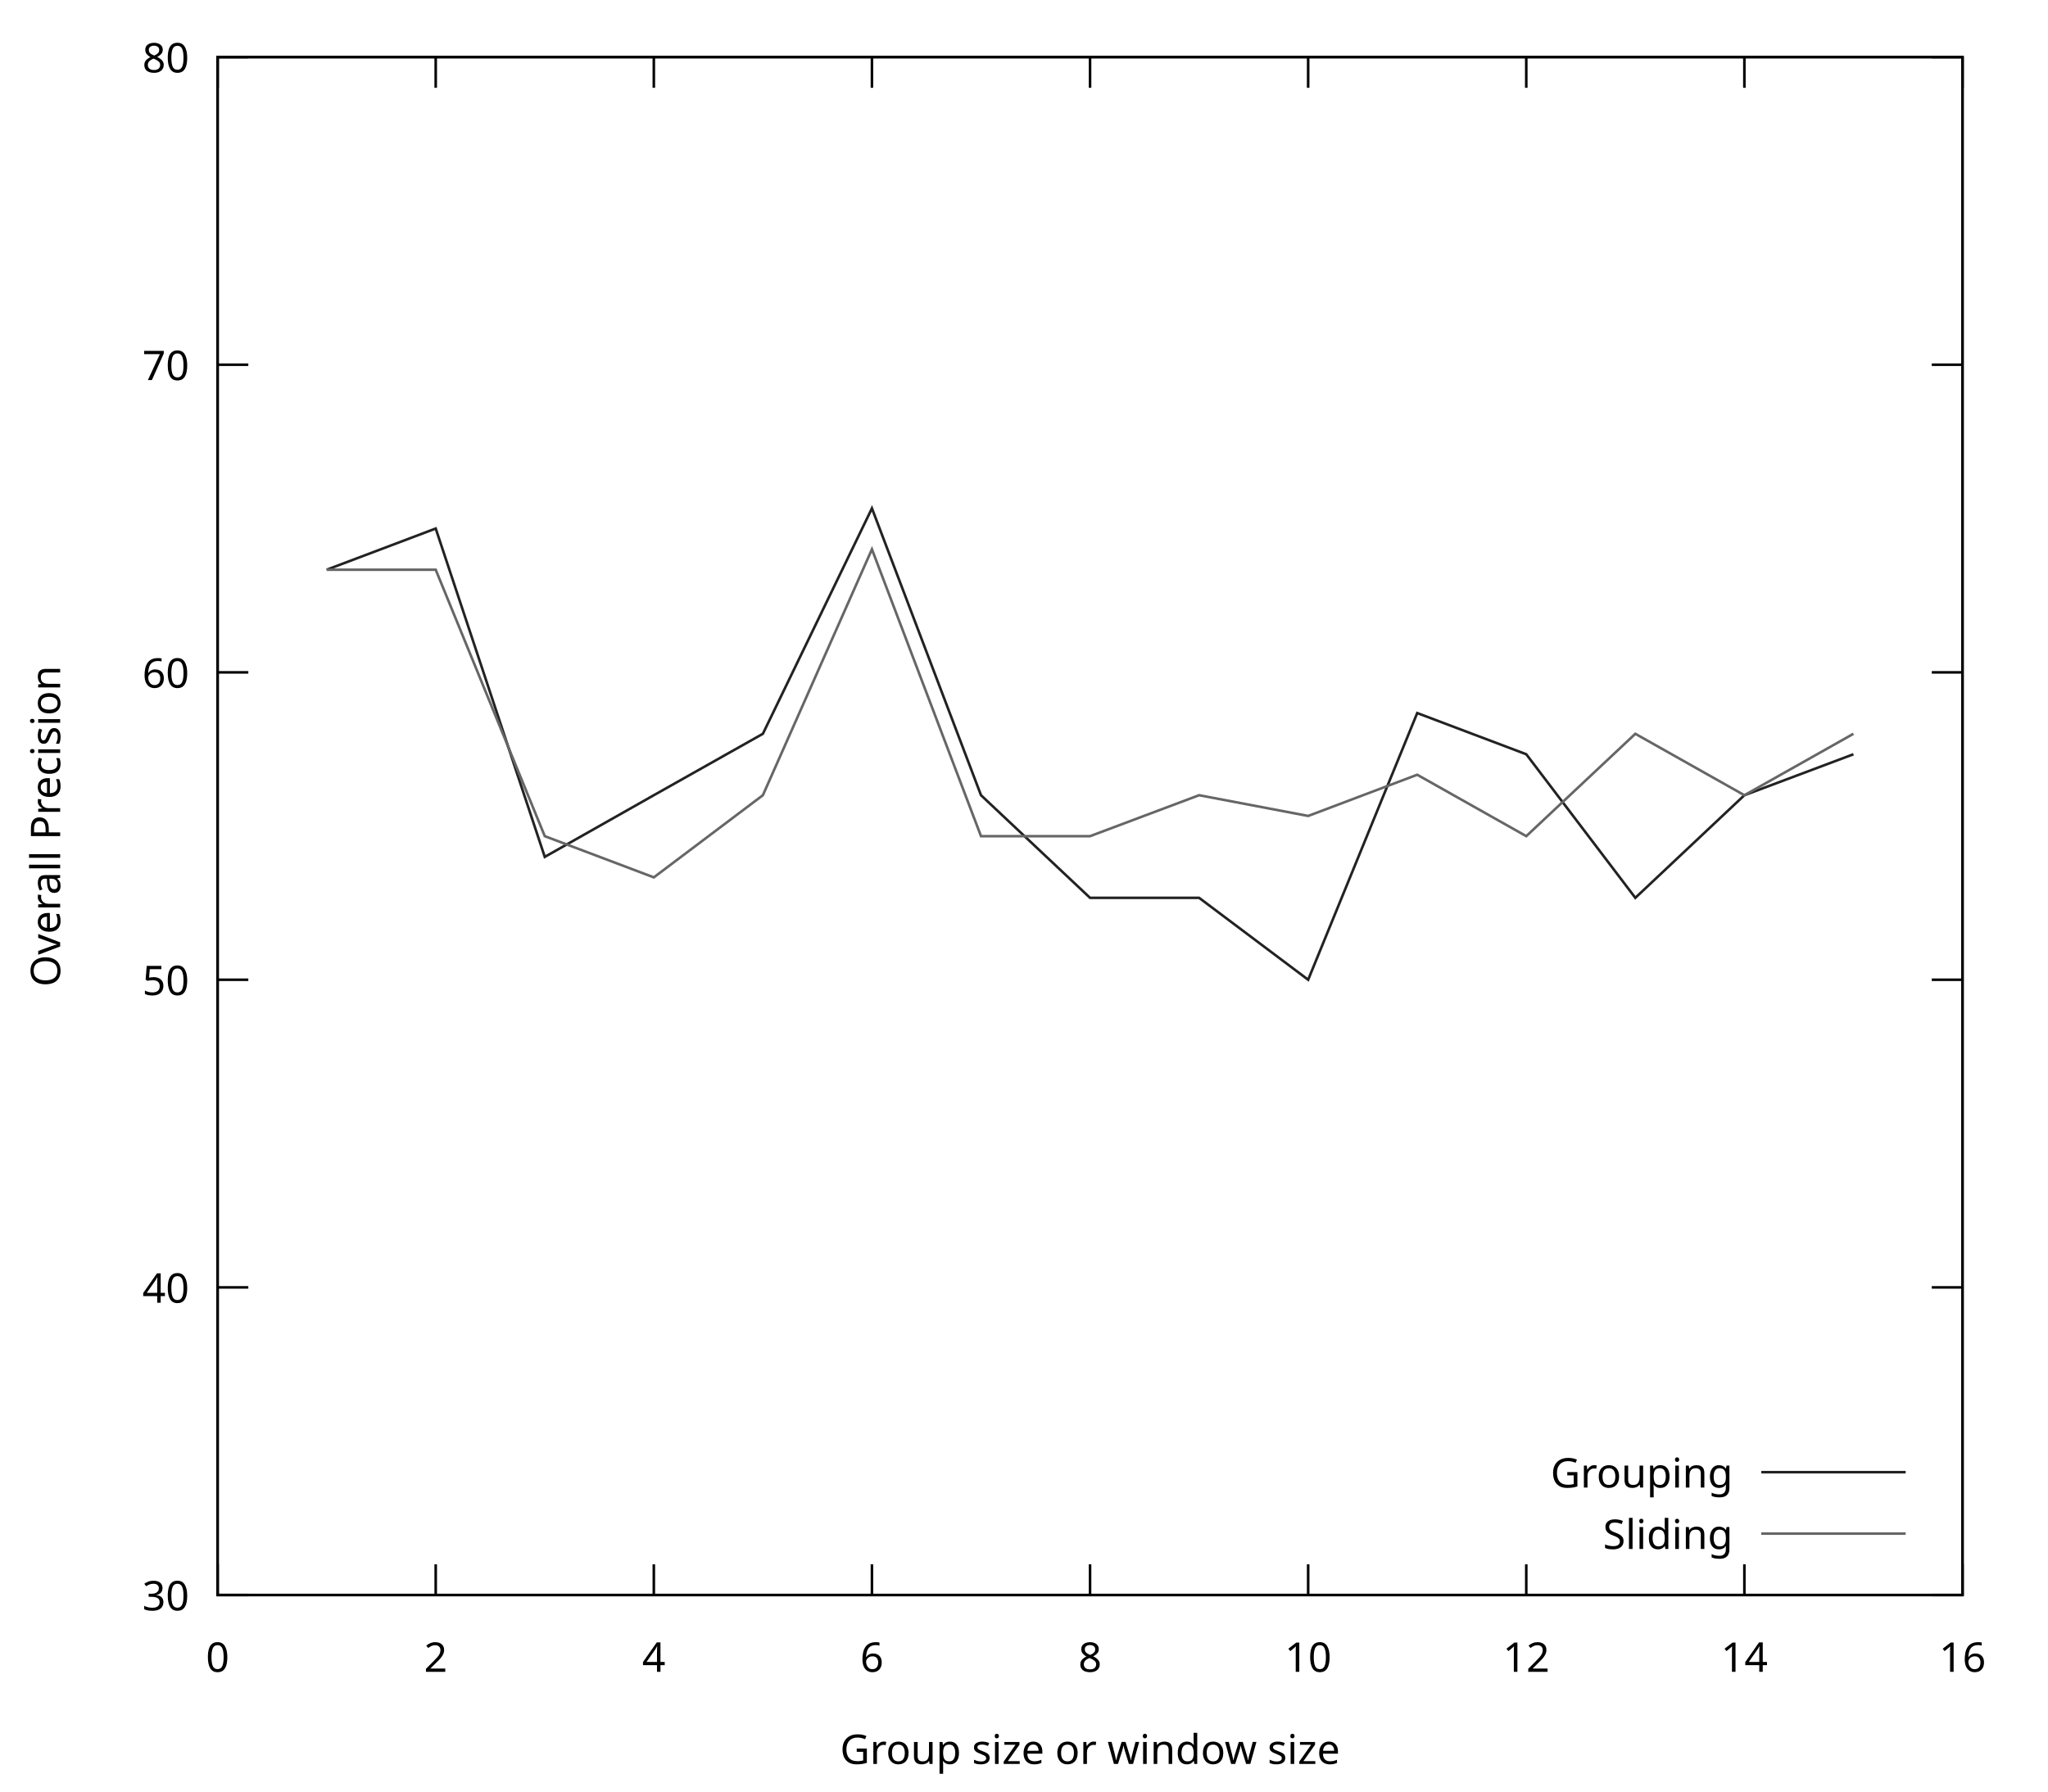
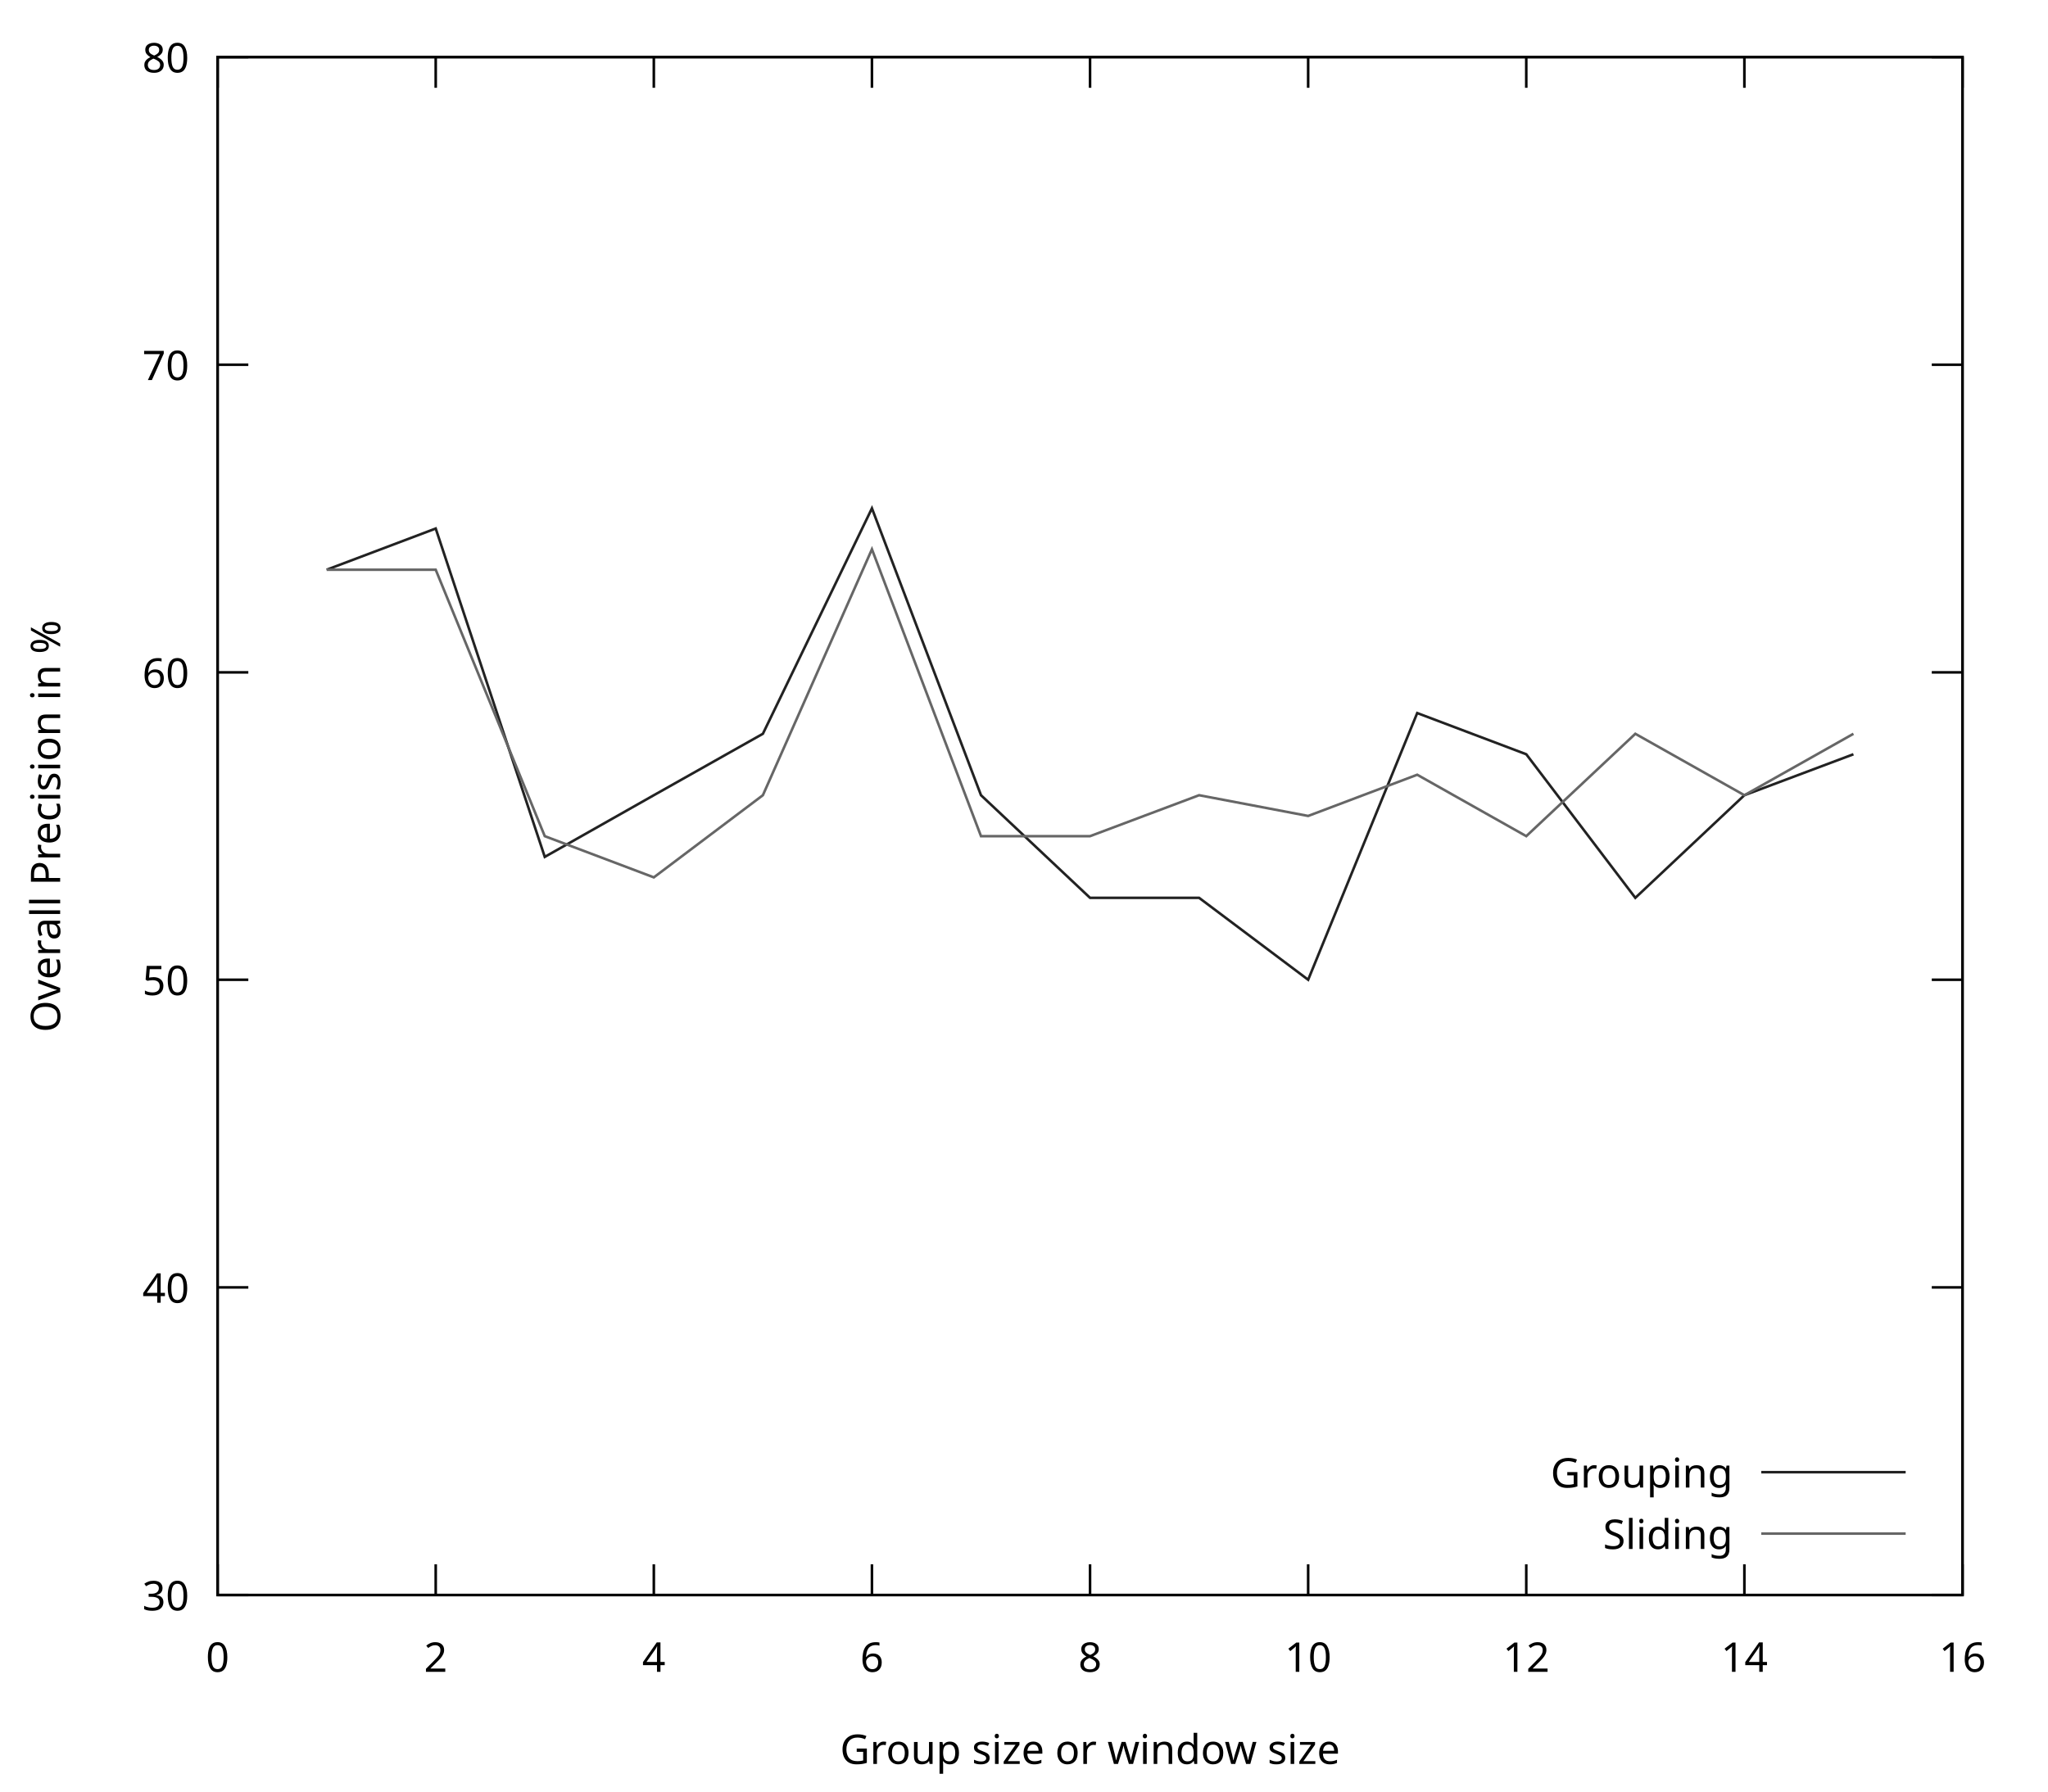
<svg xmlns="http://www.w3.org/2000/svg" xmlns:xlink="http://www.w3.org/1999/xlink" width="800" height="700" viewBox="0 0 800 700">
  <g id="gnuplot_canvas">
    <rect x="0" y="0" width="800" height="700" fill="none" />
    <defs>
      <circle id="gpDot" r="0.5" stroke-width="0.5" />
      <path id="gpPt0" stroke-width="0.167" stroke="currentColor" d="M-1,0 h2 M0,-1 v2" />
      <path id="gpPt1" stroke-width="0.167" stroke="currentColor" d="M-1,-1 L1,1 M1,-1 L-1,1" />
      <path id="gpPt2" stroke-width="0.167" stroke="currentColor" d="M-1,0 L1,0 M0,-1 L0,1 M-1,-1 L1,1 M-1,1 L1,-1" />
      <rect id="gpPt3" stroke-width="0.167" stroke="currentColor" x="-1" y="-1" width="2" height="2" />
      <rect id="gpPt4" stroke-width="0.167" stroke="currentColor" fill="currentColor" x="-1" y="-1" width="2" height="2" />
      <circle id="gpPt5" stroke-width="0.167" stroke="currentColor" cx="0" cy="0" r="1" />
      <use xlink:href="#gpPt5" id="gpPt6" fill="currentColor" stroke="none" />
      <path id="gpPt7" stroke-width="0.167" stroke="currentColor" d="M0,-1.33 L-1.33,0.67 L1.33,0.67 z" />
      <use xlink:href="#gpPt7" id="gpPt8" fill="currentColor" stroke="none" />
      <use xlink:href="#gpPt7" id="gpPt9" stroke="currentColor" transform="rotate(180)" />
      <use xlink:href="#gpPt9" id="gpPt10" fill="currentColor" stroke="none" />
      <use xlink:href="#gpPt3" id="gpPt11" stroke="currentColor" transform="rotate(45)" />
      <use xlink:href="#gpPt11" id="gpPt12" fill="currentColor" stroke="none" />
      <path id="gpPt13" stroke-width="0.167" stroke="currentColor" d="M0,1.330 L1.265,0.411 L0.782,-1.067 L-0.782,-1.076 L-1.265,0.411 z" />
      <use xlink:href="#gpPt13" id="gpPt14" fill="currentColor" stroke="none" />
      <filter id="textbox" filterUnits="objectBoundingBox" x="0" y="0" height="1" width="1">
        <feFlood flood-color="white" flood-opacity="1" result="bgnd" />
        <feComposite in="SourceGraphic" in2="bgnd" operator="atop" />
      </filter>
      <filter id="greybox" filterUnits="objectBoundingBox" x="0" y="0" height="1" width="1">
        <feFlood flood-color="lightgrey" flood-opacity="1" result="grey" />
        <feComposite in="SourceGraphic" in2="grey" operator="atop" />
      </filter>
    </defs>
    <g fill="none" color="white" stroke="currentColor" stroke-width="1.00" stroke-linecap="butt" stroke-linejoin="miter">
</g>
    <g fill="none" color="black" stroke="currentColor" stroke-width="1.00" stroke-linecap="butt" stroke-linejoin="miter">
      <path stroke="black" d="M85.0,623.2 L97.0,623.2 M766.6,623.2 L754.6,623.2  " />
      <g transform="translate(73.9,629.2)" stroke="none" fill="black" font-family="Verdana" font-size="16.00" text-anchor="end">
        <text>
          <tspan font-family="Verdana"> 30</tspan>
        </text>
      </g>
    </g>
    <g fill="none" color="black" stroke="currentColor" stroke-width="1.00" stroke-linecap="butt" stroke-linejoin="miter">
      <path stroke="black" d="M85.0,503.0 L97.0,503.0 M766.6,503.0 L754.6,503.0  " />
      <g transform="translate(73.9,509.0)" stroke="none" fill="black" font-family="Verdana" font-size="16.00" text-anchor="end">
        <text>
          <tspan font-family="Verdana"> 40</tspan>
        </text>
      </g>
    </g>
    <g fill="none" color="black" stroke="currentColor" stroke-width="1.00" stroke-linecap="butt" stroke-linejoin="miter">
      <path stroke="black" d="M85.0,382.8 L97.0,382.8 M766.6,382.8 L754.6,382.8  " />
      <g transform="translate(73.9,388.8)" stroke="none" fill="black" font-family="Verdana" font-size="16.00" text-anchor="end">
        <text>
          <tspan font-family="Verdana"> 50</tspan>
        </text>
      </g>
    </g>
    <g fill="none" color="black" stroke="currentColor" stroke-width="1.00" stroke-linecap="butt" stroke-linejoin="miter">
      <path stroke="black" d="M85.0,262.7 L97.0,262.7 M766.6,262.7 L754.6,262.7  " />
      <g transform="translate(73.9,268.7)" stroke="none" fill="black" font-family="Verdana" font-size="16.00" text-anchor="end">
        <text>
          <tspan font-family="Verdana"> 60</tspan>
        </text>
      </g>
    </g>
    <g fill="none" color="black" stroke="currentColor" stroke-width="1.00" stroke-linecap="butt" stroke-linejoin="miter">
      <path stroke="black" d="M85.0,142.5 L97.0,142.5 M766.6,142.5 L754.6,142.5  " />
      <g transform="translate(73.9,148.5)" stroke="none" fill="black" font-family="Verdana" font-size="16.00" text-anchor="end">
        <text>
          <tspan font-family="Verdana"> 70</tspan>
        </text>
      </g>
    </g>
    <g fill="none" color="black" stroke="currentColor" stroke-width="1.00" stroke-linecap="butt" stroke-linejoin="miter">
      <path stroke="black" d="M85.0,22.3 L97.0,22.3 M766.6,22.3 L754.6,22.3  " />
      <g transform="translate(73.9,28.3)" stroke="none" fill="black" font-family="Verdana" font-size="16.00" text-anchor="end">
        <text>
          <tspan font-family="Verdana"> 80</tspan>
        </text>
      </g>
    </g>
    <g fill="none" color="black" stroke="currentColor" stroke-width="1.00" stroke-linecap="butt" stroke-linejoin="miter">
      <path stroke="black" d="M85.0,623.2 L85.0,611.2 M85.0,22.3 L85.0,34.3  " />
      <g transform="translate(85.0,653.2)" stroke="none" fill="black" font-family="Verdana" font-size="16.00" text-anchor="middle">
        <text>
          <tspan font-family="Verdana"> 0</tspan>
        </text>
      </g>
    </g>
    <g fill="none" color="black" stroke="currentColor" stroke-width="1.00" stroke-linecap="butt" stroke-linejoin="miter">
      <path stroke="black" d="M170.2,623.2 L170.2,611.2 M170.2,22.3 L170.2,34.3  " />
      <g transform="translate(170.2,653.2)" stroke="none" fill="black" font-family="Verdana" font-size="16.00" text-anchor="middle">
        <text>
          <tspan font-family="Verdana"> 2</tspan>
        </text>
      </g>
    </g>
    <g fill="none" color="black" stroke="currentColor" stroke-width="1.00" stroke-linecap="butt" stroke-linejoin="miter">
      <path stroke="black" d="M255.4,623.2 L255.4,611.2 M255.4,22.3 L255.4,34.3  " />
      <g transform="translate(255.4,653.2)" stroke="none" fill="black" font-family="Verdana" font-size="16.00" text-anchor="middle">
        <text>
          <tspan font-family="Verdana"> 4</tspan>
        </text>
      </g>
    </g>
    <g fill="none" color="black" stroke="currentColor" stroke-width="1.00" stroke-linecap="butt" stroke-linejoin="miter">
      <path stroke="black" d="M340.6,623.2 L340.6,611.2 M340.6,22.3 L340.6,34.3  " />
      <g transform="translate(340.6,653.2)" stroke="none" fill="black" font-family="Verdana" font-size="16.00" text-anchor="middle">
        <text>
          <tspan font-family="Verdana"> 6</tspan>
        </text>
      </g>
    </g>
    <g fill="none" color="black" stroke="currentColor" stroke-width="1.00" stroke-linecap="butt" stroke-linejoin="miter">
      <path stroke="black" d="M425.8,623.2 L425.8,611.2 M425.8,22.3 L425.8,34.3  " />
      <g transform="translate(425.8,653.2)" stroke="none" fill="black" font-family="Verdana" font-size="16.00" text-anchor="middle">
        <text>
          <tspan font-family="Verdana"> 8</tspan>
        </text>
      </g>
    </g>
    <g fill="none" color="black" stroke="currentColor" stroke-width="1.00" stroke-linecap="butt" stroke-linejoin="miter">
      <path stroke="black" d="M511.0,623.2 L511.0,611.2 M511.0,22.3 L511.0,34.3  " />
      <g transform="translate(511.0,653.2)" stroke="none" fill="black" font-family="Verdana" font-size="16.00" text-anchor="middle">
        <text>
          <tspan font-family="Verdana"> 10</tspan>
        </text>
      </g>
    </g>
    <g fill="none" color="black" stroke="currentColor" stroke-width="1.00" stroke-linecap="butt" stroke-linejoin="miter">
      <path stroke="black" d="M596.2,623.2 L596.2,611.2 M596.2,22.3 L596.2,34.3  " />
      <g transform="translate(596.2,653.2)" stroke="none" fill="black" font-family="Verdana" font-size="16.00" text-anchor="middle">
        <text>
          <tspan font-family="Verdana"> 12</tspan>
        </text>
      </g>
    </g>
    <g fill="none" color="black" stroke="currentColor" stroke-width="1.00" stroke-linecap="butt" stroke-linejoin="miter">
      <path stroke="black" d="M681.4,623.2 L681.4,611.2 M681.4,22.3 L681.4,34.3  " />
      <g transform="translate(681.4,653.2)" stroke="none" fill="black" font-family="Verdana" font-size="16.00" text-anchor="middle">
        <text>
          <tspan font-family="Verdana"> 14</tspan>
        </text>
      </g>
    </g>
    <g fill="none" color="black" stroke="currentColor" stroke-width="1.00" stroke-linecap="butt" stroke-linejoin="miter">
      <path stroke="black" d="M766.6,623.2 L766.6,611.2 M766.6,22.3 L766.6,34.3  " />
      <g transform="translate(766.6,653.2)" stroke="none" fill="black" font-family="Verdana" font-size="16.00" text-anchor="middle">
        <text>
          <tspan font-family="Verdana"> 16</tspan>
        </text>
      </g>
    </g>
    <g fill="none" color="black" stroke="currentColor" stroke-width="1.00" stroke-linecap="butt" stroke-linejoin="miter">
</g>
    <g fill="none" color="black" stroke="currentColor" stroke-width="1.00" stroke-linecap="butt" stroke-linejoin="miter">
      <path stroke="black" d="M85.0,22.3 L85.0,623.2 L766.6,623.2 L766.6,22.3 L85.0,22.3 Z  " />
    </g>
    <g fill="none" color="black" stroke="currentColor" stroke-width="1.00" stroke-linecap="butt" stroke-linejoin="miter">
      <g transform="translate(23.5,322.8) rotate(270)" stroke="none" fill="black" font-family="Verdana" font-size="16.00" text-anchor="middle">
        <text>
-           <tspan font-family="Verdana">Overall Precision</tspan>
+           <tspan font-family="Verdana">Overall Precision in %</tspan>
        </text>
      </g>
    </g>
    <g fill="none" color="black" stroke="currentColor" stroke-width="1.00" stroke-linecap="butt" stroke-linejoin="miter">
      <g transform="translate(425.8,689.2)" stroke="none" fill="black" font-family="Verdana" font-size="16.00" text-anchor="middle">
        <text>
          <tspan font-family="Verdana">Group size or window size</tspan>
        </text>
      </g>
    </g>
    <g fill="none" color="black" stroke="currentColor" stroke-width="1.00" stroke-linecap="butt" stroke-linejoin="miter">
</g>
    <g id="gnuplot_plot_1">
      <g fill="none" color="black" stroke="currentColor" stroke-width="1.00" stroke-linecap="butt" stroke-linejoin="miter">
        <g transform="translate(676.9,581.2)" stroke="none" fill="black" font-family="Verdana" font-size="16.00" text-anchor="end">
          <text>
            <tspan font-family="Verdana">Grouping</tspan>
          </text>
        </g>
      </g>
      <g fill="none" color="black" stroke="currentColor" stroke-width="1.00" stroke-linecap="butt" stroke-linejoin="miter">
        <path stroke="rgb( 34,  34,  34)" d="M688.0,575.2 L744.4,575.2 M127.6,222.6 L170.2,206.5 L212.8,334.8 L255.4,310.7 L298.0,286.7 L340.6,198.6   L383.2,310.7 L425.8,350.8 L468.4,350.8 L511.0,382.8 L553.6,278.6 L596.2,294.7 L638.8,350.8 L681.4,310.7   L724.0,294.7  " />
      </g>
    </g>
    <g id="gnuplot_plot_2">
      <g fill="none" color="black" stroke="currentColor" stroke-width="1.00" stroke-linecap="butt" stroke-linejoin="miter">
        <g transform="translate(676.9,605.2)" stroke="none" fill="black" font-family="Verdana" font-size="16.00" text-anchor="end">
          <text>
            <tspan font-family="Verdana">Sliding</tspan>
          </text>
        </g>
      </g>
      <g fill="none" color="black" stroke="currentColor" stroke-width="1.00" stroke-linecap="butt" stroke-linejoin="miter">
        <path stroke="rgb(102, 102, 102)" d="M688.0,599.2 L744.4,599.2 M127.6,222.6 L170.2,222.6 L212.8,326.7 L255.4,342.8 L298.0,310.7 L340.6,214.6   L383.2,326.7 L425.8,326.7 L468.4,310.7 L511.0,318.8 L553.6,302.7 L596.2,326.7 L638.8,286.7 L681.4,310.7   L724.0,286.7  " />
      </g>
    </g>
    <g fill="none" color="white" stroke="rgb(102, 102, 102)" stroke-width="2.00" stroke-linecap="butt" stroke-linejoin="miter">
</g>
    <g fill="none" color="black" stroke="currentColor" stroke-width="2.00" stroke-linecap="butt" stroke-linejoin="miter">
</g>
    <g fill="none" color="black" stroke="black" stroke-width="1.00" stroke-linecap="butt" stroke-linejoin="miter">
</g>
    <g fill="none" color="black" stroke="currentColor" stroke-width="1.00" stroke-linecap="butt" stroke-linejoin="miter">
      <path stroke="black" d="M85.0,22.3 L85.0,623.2 L766.6,623.2 L766.6,22.3 L85.0,22.3 Z  " />
    </g>
    <g fill="none" color="black" stroke="currentColor" stroke-width="1.00" stroke-linecap="butt" stroke-linejoin="miter">
</g>
  </g>
</svg>
